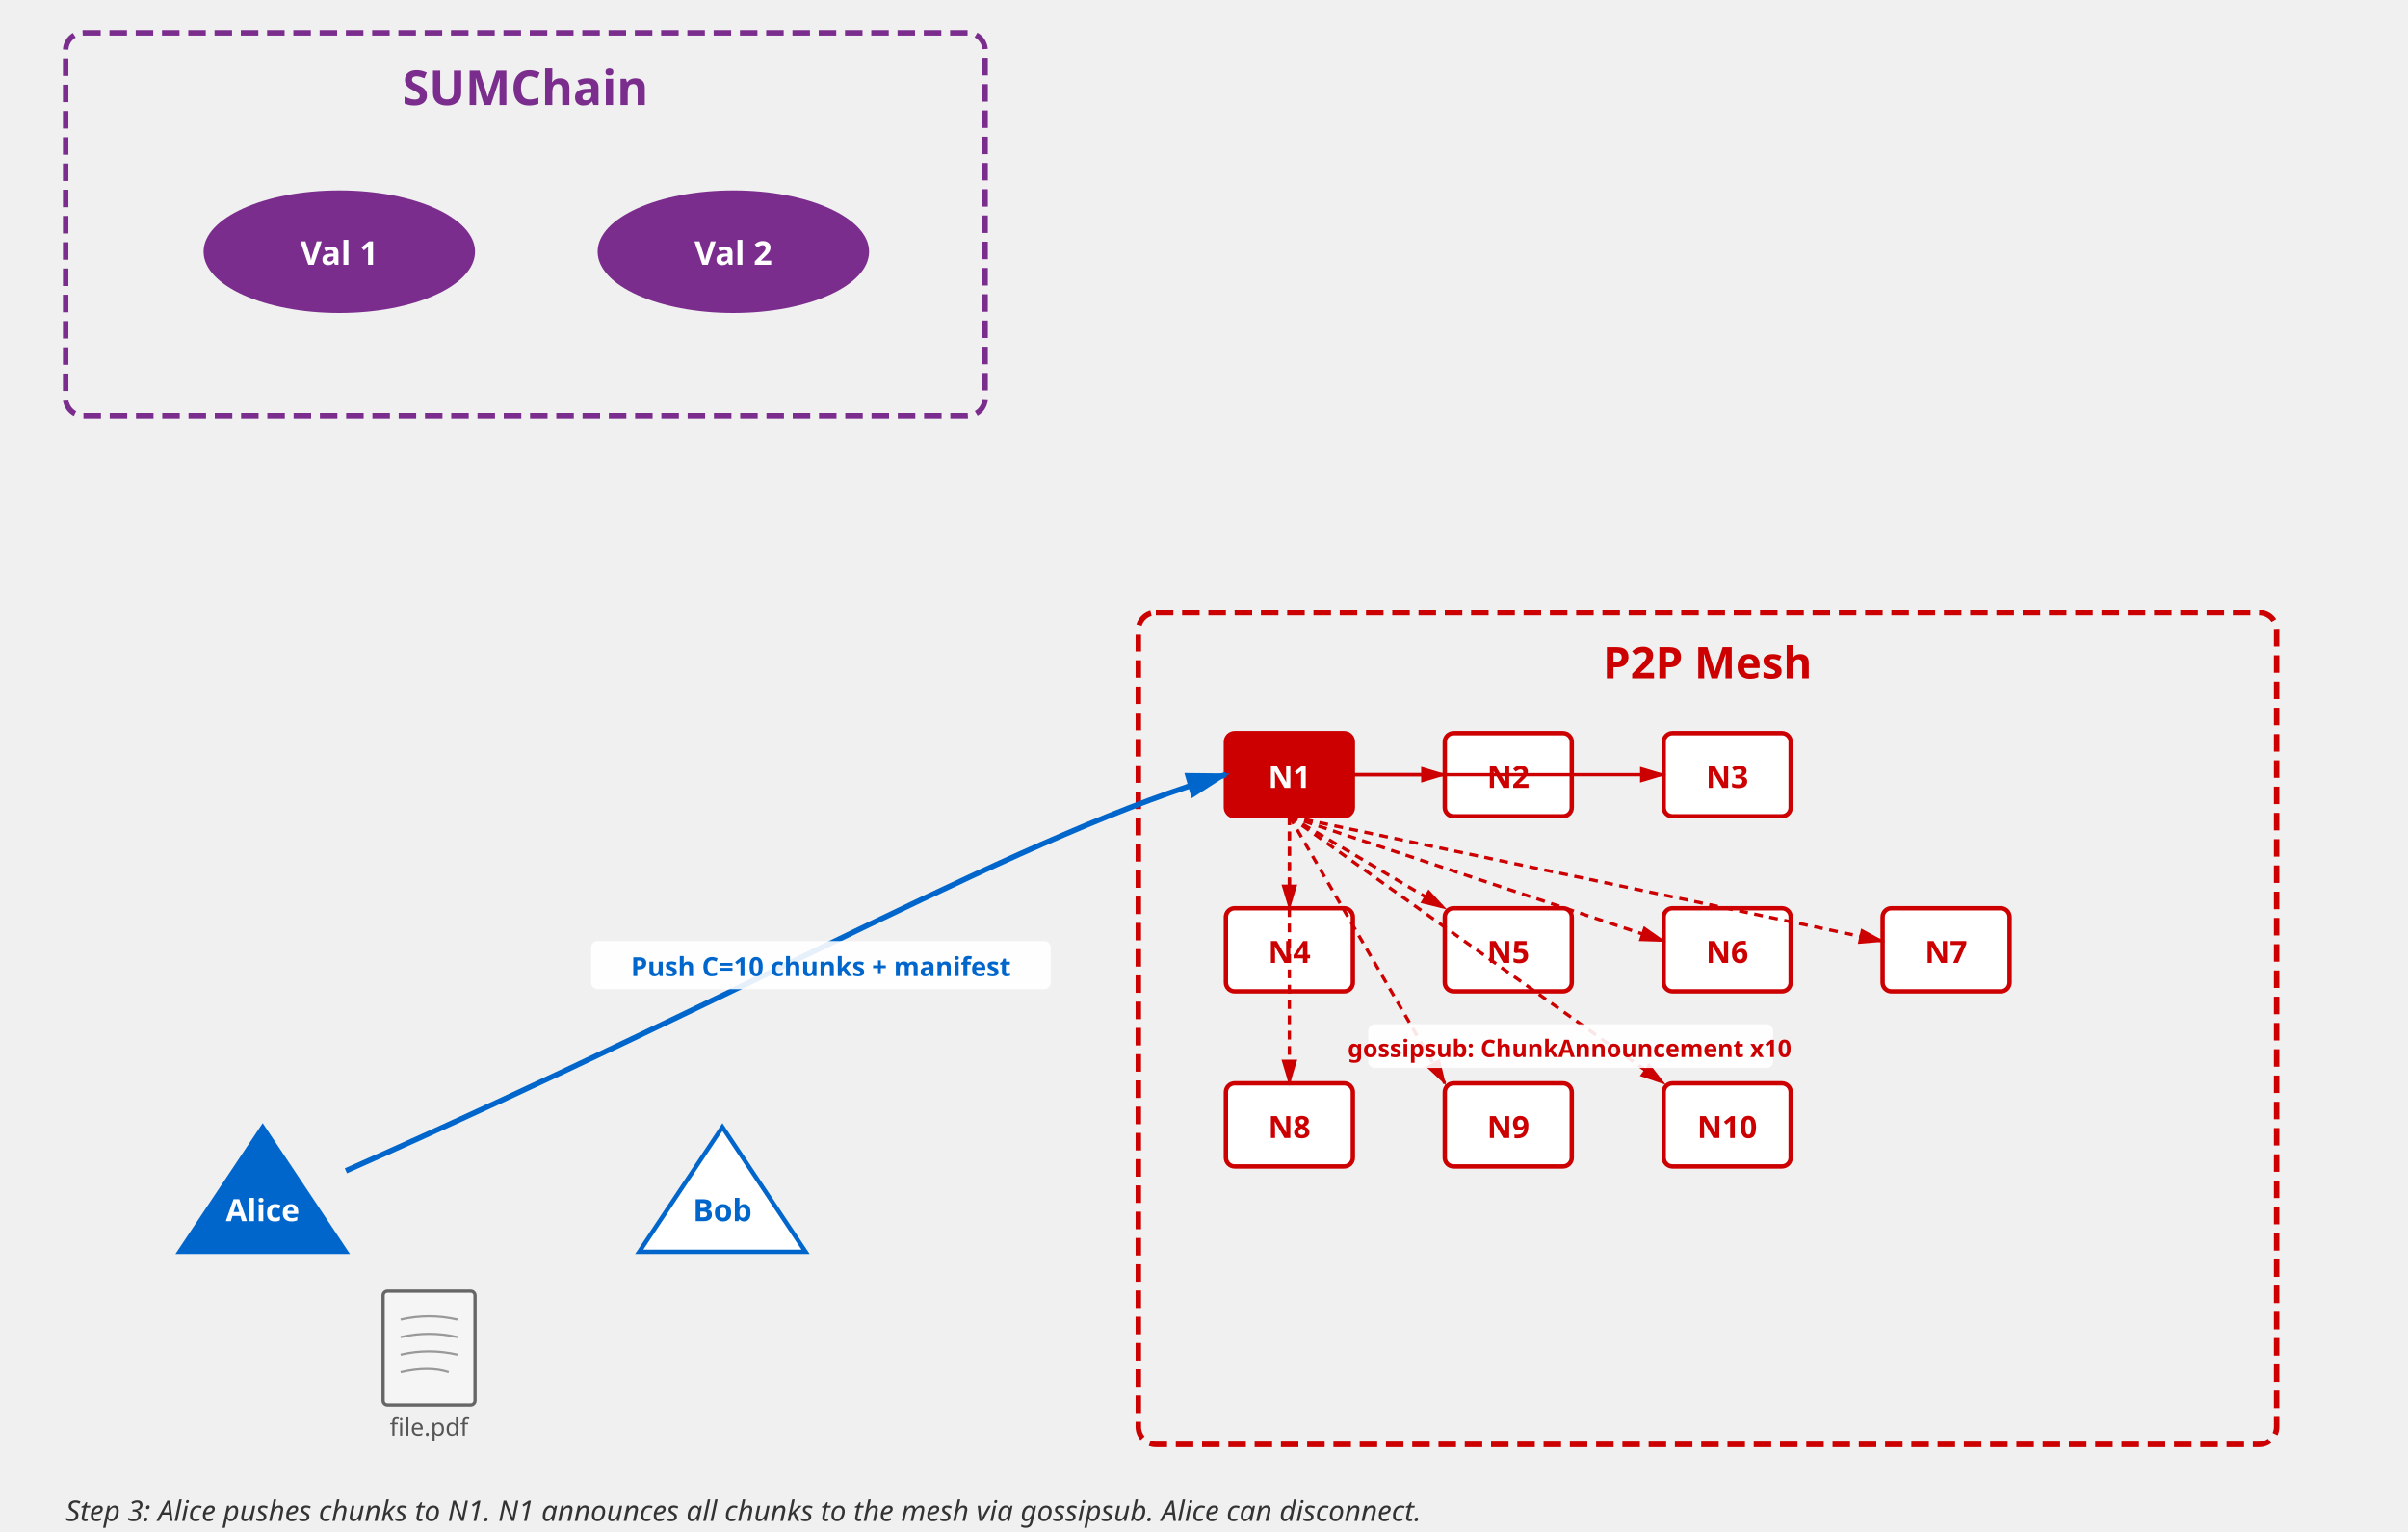
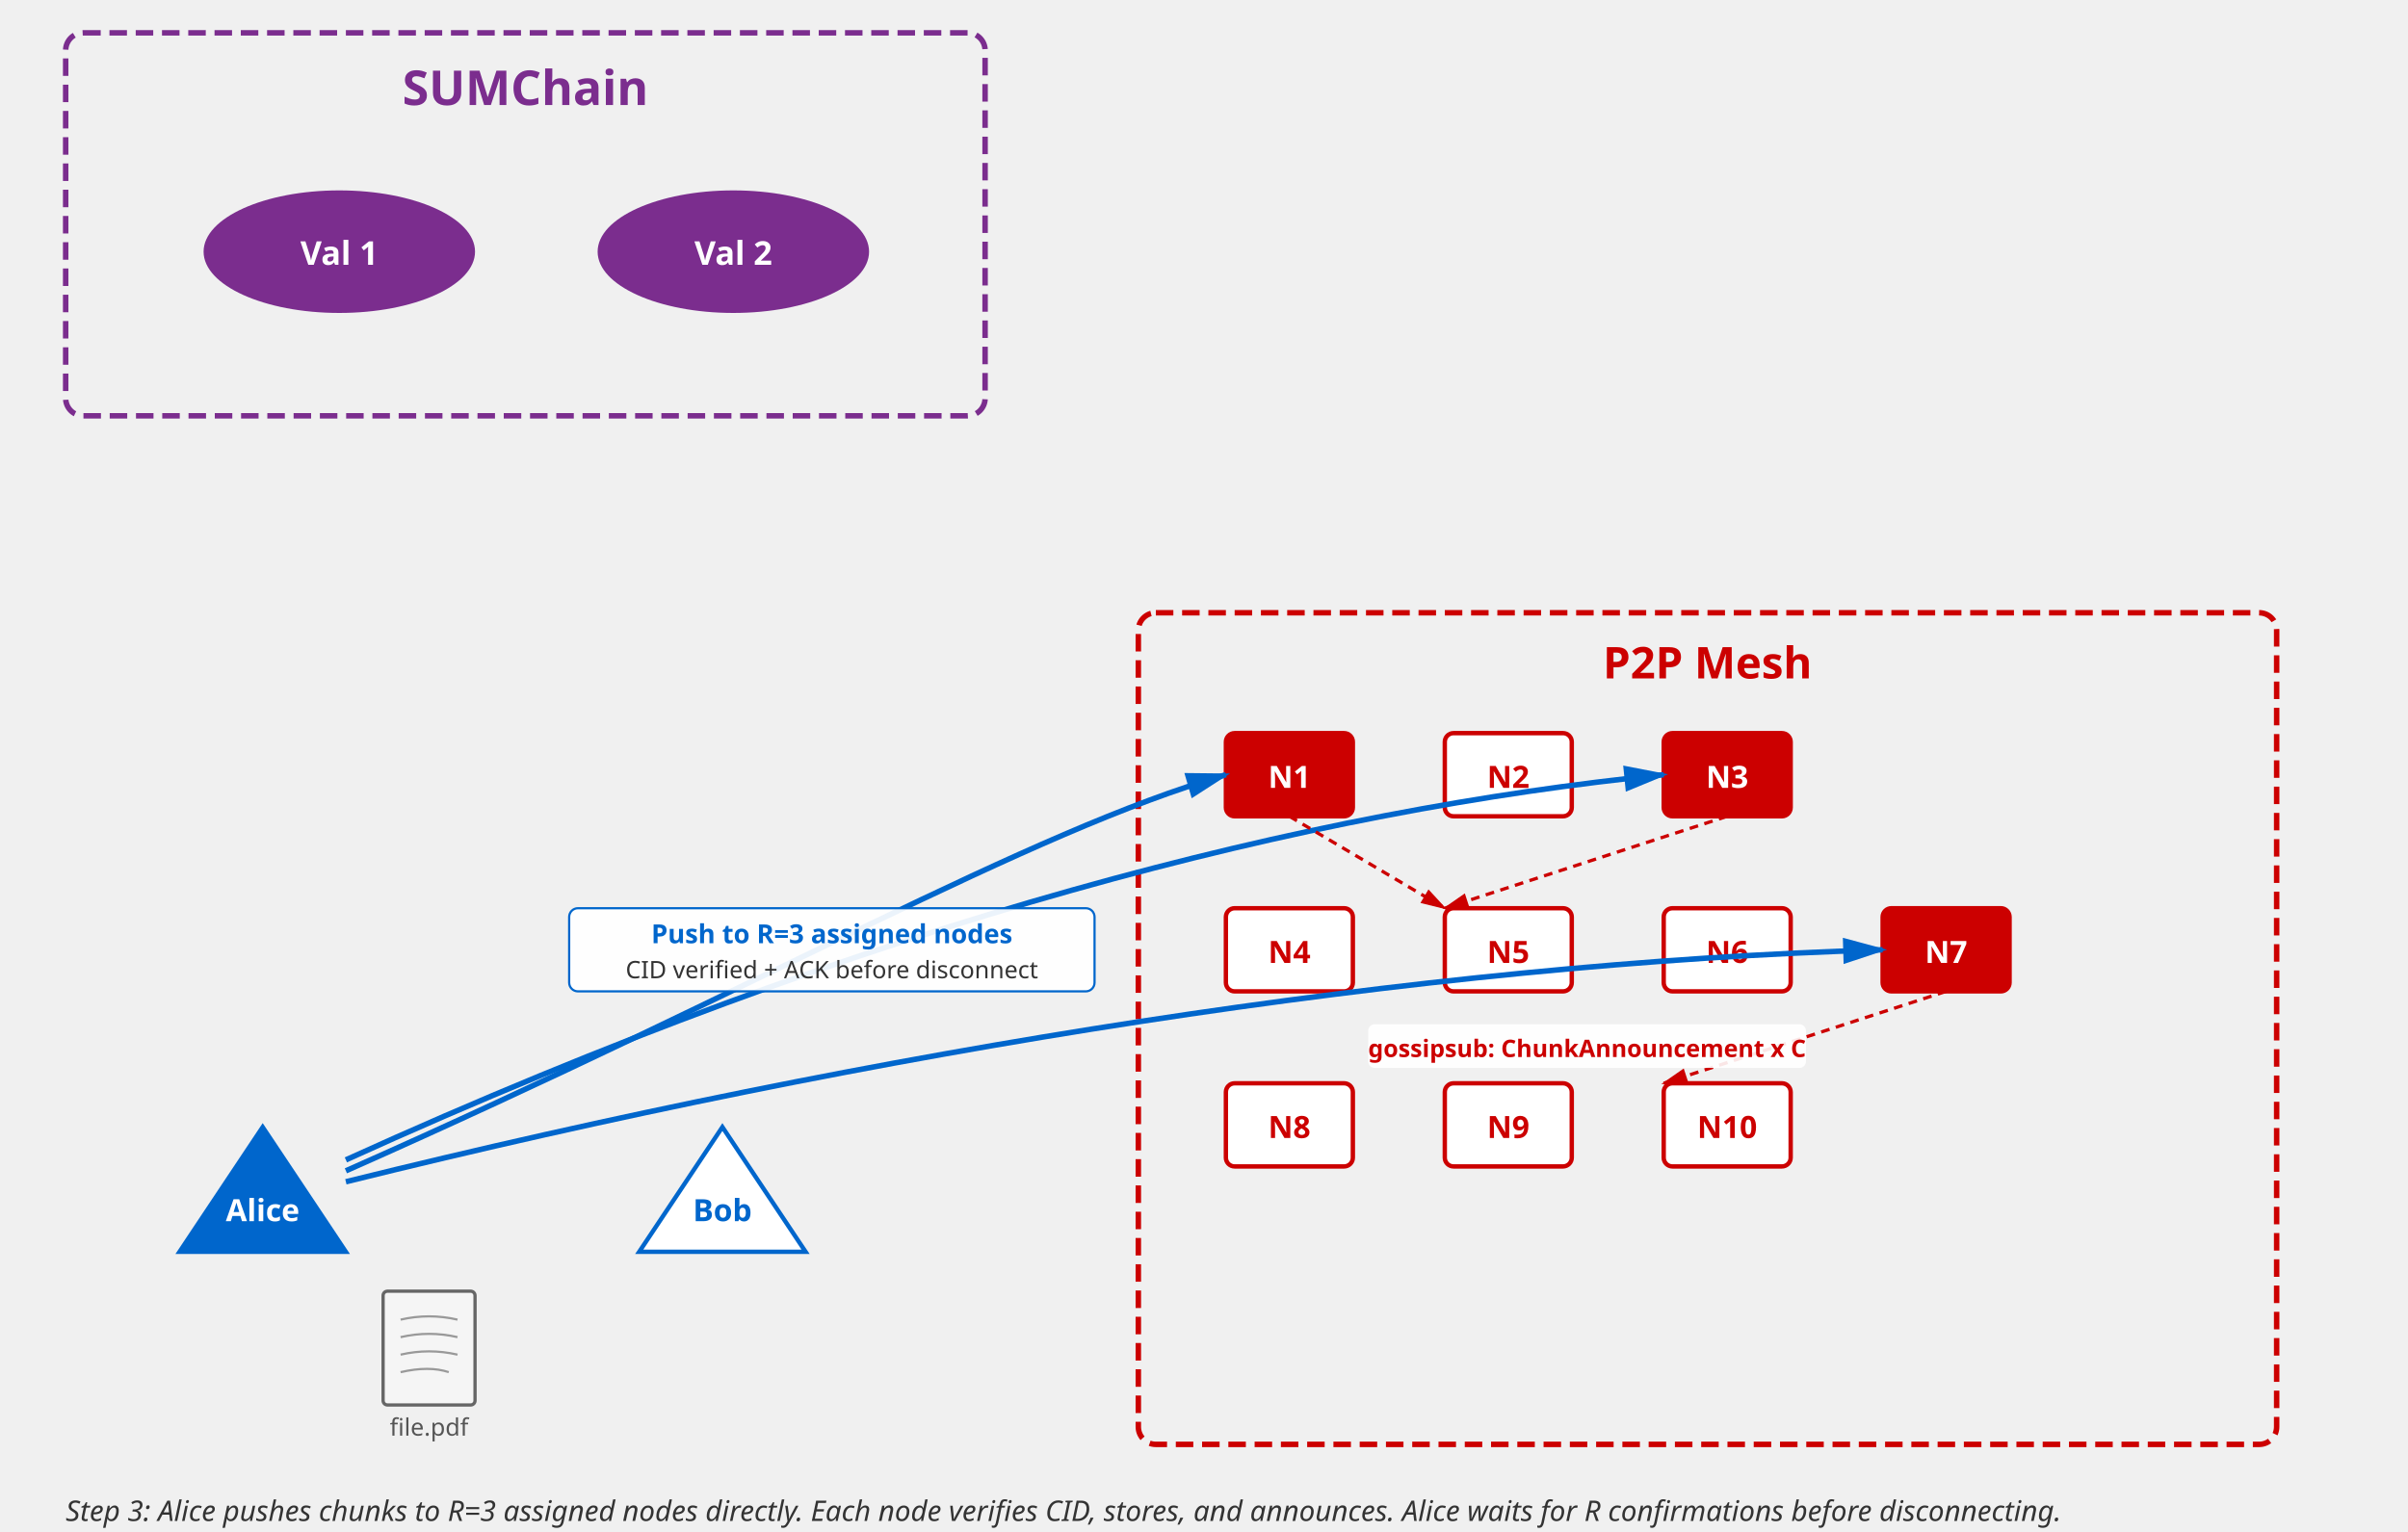
<svg xmlns="http://www.w3.org/2000/svg" viewBox="0 0 1100 700" font-family="'Segoe UI',system-ui,sans-serif">
  <defs>
    <marker id="ah-b" viewBox="0 0 10 6" refX="9" refY="3" markerWidth="8" markerHeight="6" orient="auto">
      <path d="M0,0 L10,3 L0,6Z" fill="#0066CC" />
    </marker>
    <marker id="ah-r" viewBox="0 0 10 6" refX="9" refY="3" markerWidth="8" markerHeight="6" orient="auto">
      <path d="M0,0 L10,3 L0,6Z" fill="#CC0000" />
    </marker>
  </defs>
  <rect x="30" y="15" width="420" height="175" rx="8" fill="none" stroke="#7B2D8E" stroke-width="2.5" stroke-dasharray="8,4" />
  <text x="240" y="48" text-anchor="middle" fill="#7B2D8E" font-weight="bold" font-size="22">SUMChain</text>
  <ellipse cx="155" cy="115" rx="62" ry="28" fill="#7B2D8E" />
  <text x="155" y="121" text-anchor="middle" fill="#fff" font-size="15" font-weight="bold">Val 1</text>
  <ellipse cx="335" cy="115" rx="62" ry="28" fill="#7B2D8E" />
  <text x="335" y="121" text-anchor="middle" fill="#fff" font-size="15" font-weight="bold">Val 2</text>
  <rect x="520" y="280" width="520" height="380" rx="8" fill="none" stroke="#CC0000" stroke-width="2.5" stroke-dasharray="8,4" />
  <text x="780" y="310" text-anchor="middle" fill="#CC0000" font-weight="bold" font-size="20">P2P Mesh</text>
  <rect x="560" y="335" width="58" height="38" rx="4" fill="#CC0000" stroke="#CC0000" stroke-width="2" />
  <text x="589" y="360" text-anchor="middle" fill="#fff" font-size="14" font-weight="bold">N1</text>
  <rect x="660" y="335" width="58" height="38" rx="4" fill="#fff" stroke="#CC0000" stroke-width="2" />
  <text x="689" y="360" text-anchor="middle" fill="#CC0000" font-size="14" font-weight="bold">N2</text>
-   <rect x="760" y="335" width="58" height="38" rx="4" fill="#fff" stroke="#CC0000" stroke-width="2" />
-   <text x="789" y="360" text-anchor="middle" fill="#CC0000" font-size="14" font-weight="bold">N3</text>
+   <rect x="760" y="335" width="58" height="38" rx="4" fill="#CC0000" stroke="#CC0000" stroke-width="2" />
+   <text x="789" y="360" text-anchor="middle" fill="#fff" font-size="14" font-weight="bold">N3</text>
  <rect x="560" y="415" width="58" height="38" rx="4" fill="#fff" stroke="#CC0000" stroke-width="2" />
  <text x="589" y="440" text-anchor="middle" fill="#CC0000" font-size="14" font-weight="bold">N4</text>
  <rect x="660" y="415" width="58" height="38" rx="4" fill="#fff" stroke="#CC0000" stroke-width="2" />
  <text x="689" y="440" text-anchor="middle" fill="#CC0000" font-size="14" font-weight="bold">N5</text>
  <rect x="760" y="415" width="58" height="38" rx="4" fill="#fff" stroke="#CC0000" stroke-width="2" />
  <text x="789" y="440" text-anchor="middle" fill="#CC0000" font-size="14" font-weight="bold">N6</text>
-   <rect x="860" y="415" width="58" height="38" rx="4" fill="#fff" stroke="#CC0000" stroke-width="2" />
-   <text x="889" y="440" text-anchor="middle" fill="#CC0000" font-size="14" font-weight="bold">N7</text>
+   <rect x="860" y="415" width="58" height="38" rx="4" fill="#CC0000" stroke="#CC0000" stroke-width="2" />
+   <text x="889" y="440" text-anchor="middle" fill="#fff" font-size="14" font-weight="bold">N7</text>
  <rect x="560" y="495" width="58" height="38" rx="4" fill="#fff" stroke="#CC0000" stroke-width="2" />
  <text x="589" y="520" text-anchor="middle" fill="#CC0000" font-size="14" font-weight="bold">N8</text>
  <rect x="660" y="495" width="58" height="38" rx="4" fill="#fff" stroke="#CC0000" stroke-width="2" />
  <text x="689" y="520" text-anchor="middle" fill="#CC0000" font-size="14" font-weight="bold">N9</text>
  <rect x="760" y="495" width="58" height="38" rx="4" fill="#fff" stroke="#CC0000" stroke-width="2" />
  <text x="789" y="520" text-anchor="middle" fill="#CC0000" font-size="14" font-weight="bold">N10</text>
  <polygon points="120,515 82,572 158,572" fill="#0066CC" stroke="#0066CC" stroke-width="2" />
  <text x="120" y="558" text-anchor="middle" fill="#fff" font-size="14" font-weight="bold">Alice</text>
  <polygon points="330,515 292,572 368,572" fill="#fff" stroke="#0066CC" stroke-width="2" />
  <text x="330" y="558" text-anchor="middle" fill="#0066CC" font-size="14" font-weight="bold">Bob</text>
  <rect x="175" y="590" width="42" height="52" rx="2" fill="#f5f5f5" stroke="#666" stroke-width="1.5" />
  <path d="M183,603 Q196,600 209,603 M183,611 Q196,608 209,611 M183,619 Q196,616 209,619 M183,627 Q196,624 205,627" fill="none" stroke="#999" stroke-width="1" />
  <text x="196" y="656" text-anchor="middle" fill="#555" font-size="11">file.pdf</text>
  <path d="M158,535 C350,450 470,380 560,354" fill="none" stroke="#0066CC" stroke-width="2.5" marker-end="url(#ah-b)" />
-   <rect x="270" y="430" width="210" height="22" rx="3" fill="#fff" fill-opacity="0.9" />
-   <text x="375" y="446" text-anchor="middle" fill="#0066CC" font-size="12" font-weight="bold">Push C=10 chunks + manifest</text>
-   <line x1="618" y1="354" x2="660" y2="354" stroke="#CC0000" stroke-width="1.5" marker-end="url(#ah-r)" />
-   <line x1="618" y1="354" x2="760" y2="354" stroke="#CC0000" stroke-width="1.5" marker-end="url(#ah-r)" />
-   <line x1="589" y1="373" x2="589" y2="415" stroke="#CC0000" stroke-width="1.5" marker-end="url(#ah-r)" stroke-dasharray="4,3" />
-   <line x1="589" y1="373" x2="660" y2="415" stroke="#CC0000" stroke-width="1.5" marker-end="url(#ah-r)" stroke-dasharray="4,3" />
-   <line x1="589" y1="373" x2="760" y2="430" stroke="#CC0000" stroke-width="1.5" marker-end="url(#ah-r)" stroke-dasharray="4,3" />
-   <line x1="589" y1="373" x2="860" y2="430" stroke="#CC0000" stroke-width="1.5" marker-end="url(#ah-r)" stroke-dasharray="4,3" />
-   <line x1="589" y1="373" x2="589" y2="495" stroke="#CC0000" stroke-width="1.5" marker-end="url(#ah-r)" stroke-dasharray="4,3" />
-   <line x1="589" y1="373" x2="660" y2="495" stroke="#CC0000" stroke-width="1.5" marker-end="url(#ah-r)" stroke-dasharray="4,3" />
-   <line x1="589" y1="373" x2="760" y2="495" stroke="#CC0000" stroke-width="1.5" marker-end="url(#ah-r)" stroke-dasharray="4,3" />
-   <rect x="625" y="468" width="185" height="20" rx="3" fill="#fff" fill-opacity="0.9" />
-   <text x="717" y="483" text-anchor="middle" fill="#CC0000" font-size="11" font-weight="bold">gossipsub: ChunkAnnouncement x10</text>
-   <text x="30" y="695" fill="#333" font-size="13" font-style="italic">Step 3: Alice pushes chunks to N1. N1 announces all chunks to the mesh via gossipsub. Alice can disconnect.</text>
+   <path d="M158,530 C400,420 600,370 760,354" fill="none" stroke="#0066CC" stroke-width="2.5" marker-end="url(#ah-b)" />
+   <path d="M158,540 C400,480 650,440 860,434" fill="none" stroke="#0066CC" stroke-width="2.5" marker-end="url(#ah-b)" />
+   <rect x="260" y="415" width="240" height="38" rx="4" fill="#fff" fill-opacity="0.92" stroke="#0066CC" stroke-width="1" />
+   <text x="380" y="431" text-anchor="middle" fill="#0066CC" font-size="12" font-weight="bold">Push to R=3 assigned nodes</text>
+   <text x="380" y="447" text-anchor="middle" fill="#333" font-size="11">CID verified + ACK before disconnect</text>
+   <line x1="589" y1="373" x2="660" y2="415" stroke="#CC0000" stroke-width="1.5" stroke-dasharray="4,3" marker-end="url(#ah-r)" />
+   <line x1="789" y1="373" x2="660" y2="415" stroke="#CC0000" stroke-width="1.5" stroke-dasharray="4,3" marker-end="url(#ah-r)" />
+   <line x1="889" y1="453" x2="760" y2="495" stroke="#CC0000" stroke-width="1.5" stroke-dasharray="4,3" marker-end="url(#ah-r)" />
+   <rect x="625" y="468" width="200" height="20" rx="3" fill="#fff" fill-opacity="0.9" />
+   <text x="725" y="483" text-anchor="middle" fill="#CC0000" font-size="11" font-weight="bold">gossipsub: ChunkAnnouncement x C</text>
+   <text x="30" y="695" fill="#333" font-size="13" font-style="italic">Step 3: Alice pushes chunks to R=3 assigned nodes directly. Each node verifies CID, stores, and announces. Alice waits for R confirmations before disconnecting.</text>
</svg>
